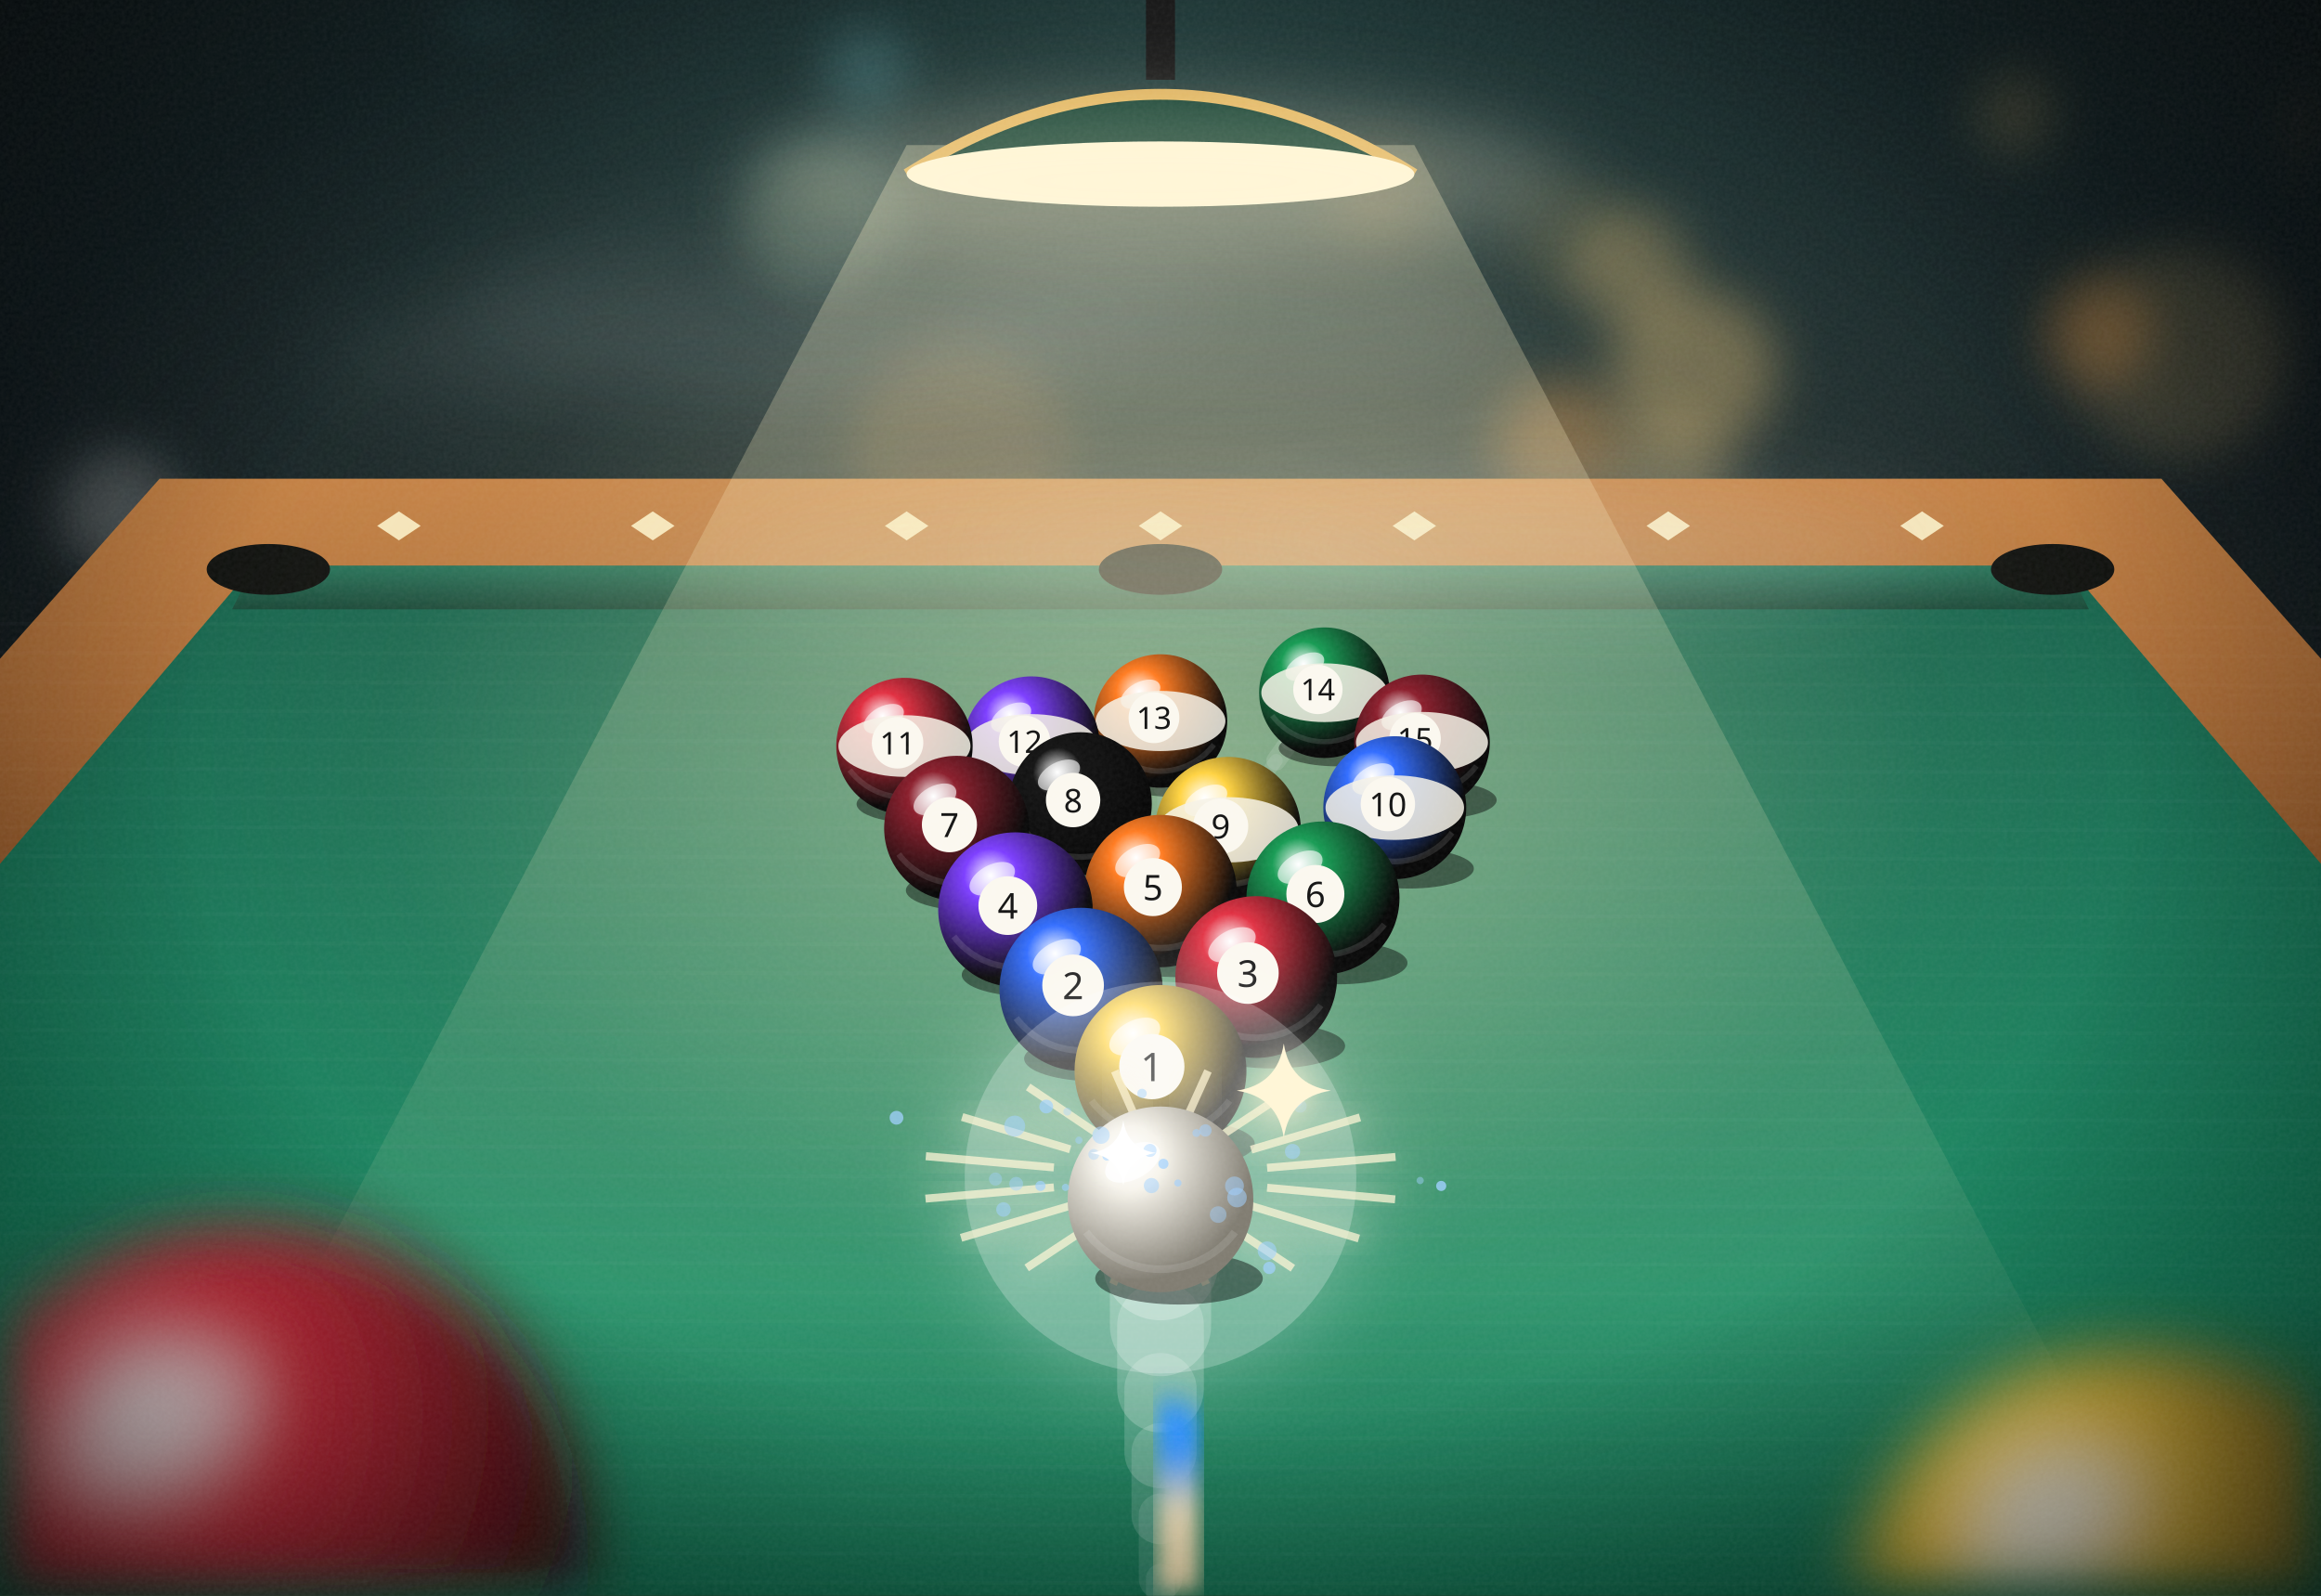
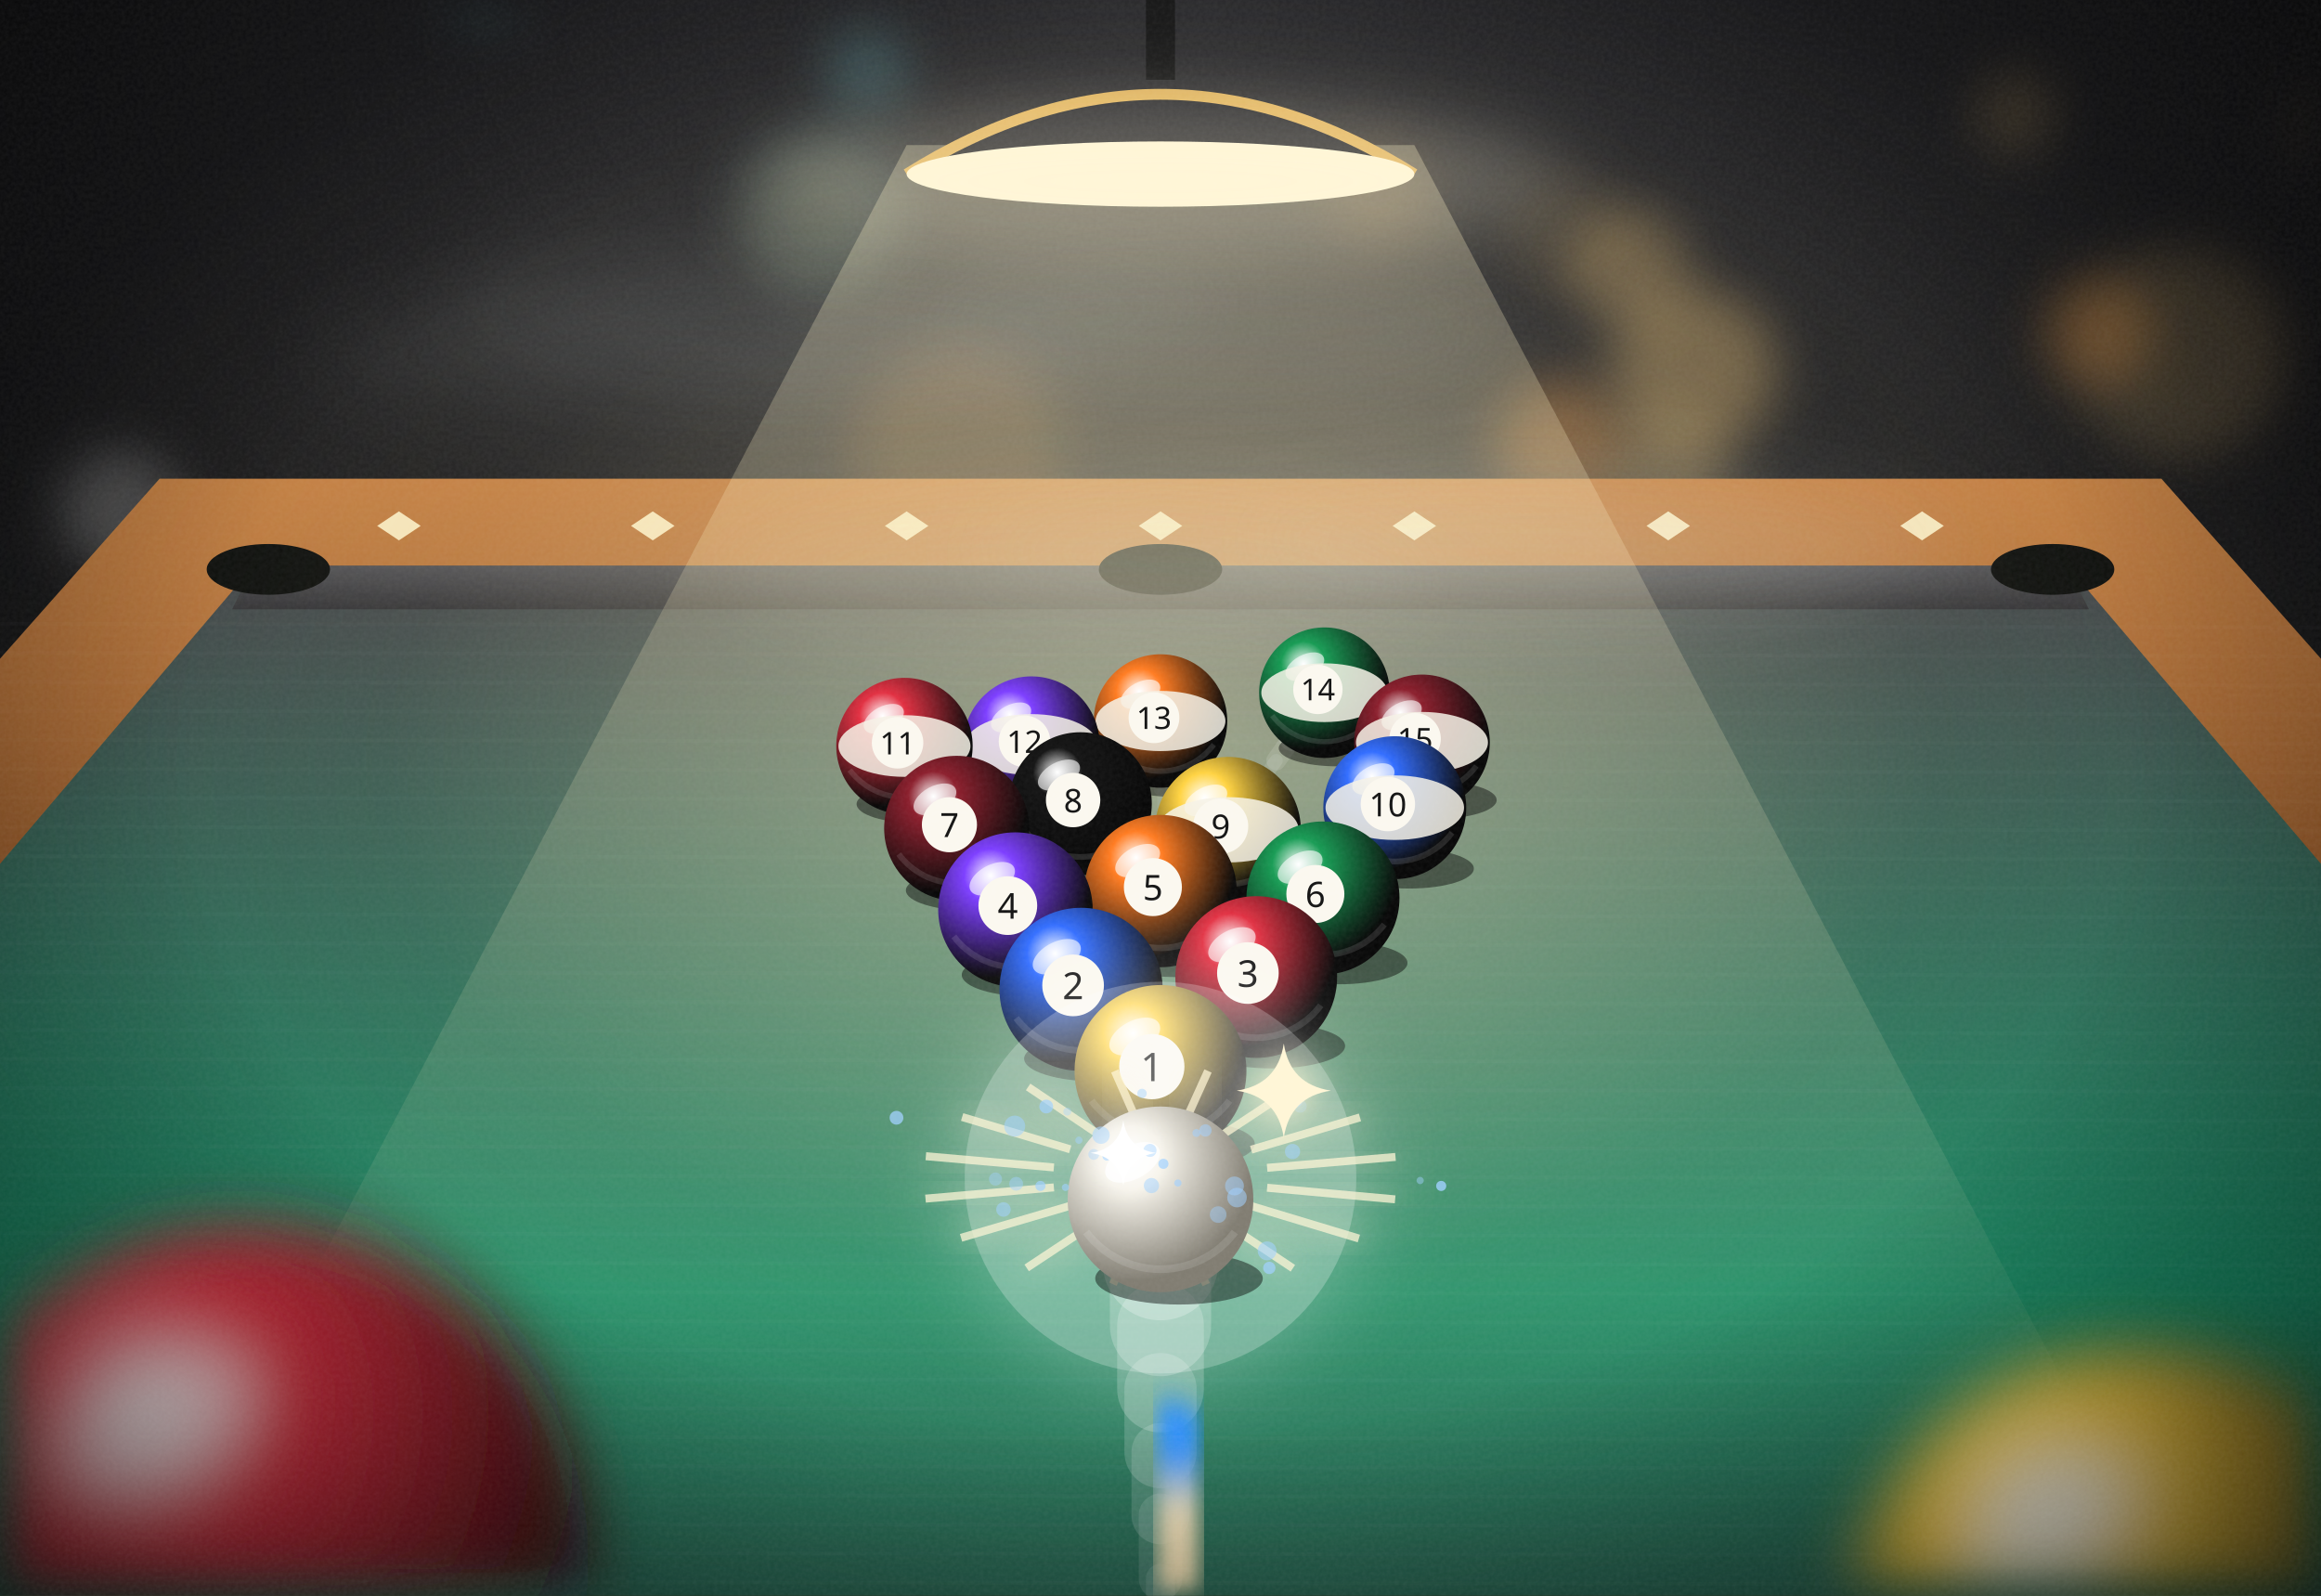
<svg xmlns="http://www.w3.org/2000/svg" viewBox="0 0 640 440" preserveAspectRatio="xMidYMid slice">
  <defs>
    <filter id="glow" x="-50%" y="-50%" width="200%" height="200%">
      <feGaussianBlur stdDeviation="5" result="b" />
      <feMerge>
        <feMergeNode in="b" />
        <feMergeNode in="SourceGraphic" />
      </feMerge>
    </filter>
    <filter id="bigglow" x="-50%" y="-50%" width="200%" height="200%">
      <feGaussianBlur stdDeviation="14" result="b" />
      <feMerge>
        <feMergeNode in="b" />
        <feMergeNode in="SourceGraphic" />
      </feMerge>
    </filter>
    <filter id="soft" x="-50%" y="-50%" width="200%" height="200%">
      <feGaussianBlur stdDeviation="10" />
    </filter>
    <filter id="dof" x="-20%" y="-20%" width="140%" height="140%">
      <feGaussianBlur stdDeviation="4" />
    </filter>
    <filter id="dof2" x="-20%" y="-20%" width="140%" height="140%">
      <feGaussianBlur stdDeviation="9" />
    </filter>
    <filter id="bokeh" x="-50%" y="-50%" width="200%" height="200%">
      <feGaussianBlur stdDeviation="7" />
    </filter>
    <filter id="shadow" x="-30%" y="-30%" width="160%" height="160%">
      <feDropShadow dx="0" dy="10" stdDeviation="10" flood-color="#000" flood-opacity=".6" />
    </filter>
    <filter id="grain" x="0" y="0" width="100%" height="100%">
      <feTurbulence type="fractalNoise" baseFrequency=".9" numOctaves="2" seed="7" />
      <feColorMatrix values="0 0 0 0 1  0 0 0 0 1  0 0 0 0 1  0 0 0 .055 0" />
    </filter>
    <linearGradient id="chrome" x1="0" y1="0" x2="0" y2="1">
      <stop offset="0" stop-color="#f6fbff" />
      <stop offset=".45" stop-color="#9fb0c4" />
-       <stop offset=".55" stop-color="#5d6c80" />
+       <stop offset=".55" stop-color="#58585e" />
      <stop offset="1" stop-color="#cfdbe8" />
    </linearGradient>
    <linearGradient id="gold" x1="0" y1="0" x2="0" y2="1">
      <stop offset="0" stop-color="#fff3b0" />
      <stop offset=".5" stop-color="#ffb81f" />
      <stop offset="1" stop-color="#b86a00" />
    </linearGradient>
    <radialGradient id="vig" cx="50%" cy="48%" r="75%">
      <stop offset=".55" stop-color="#000" stop-opacity="0" />
      <stop offset="1" stop-color="#000" stop-opacity=".72" />
    </radialGradient>
    <radialGradient id="broom" cx="50%" cy="0%" r="100%">
-       <stop offset="0" stop-color="#1c3a3a" />
-       <stop offset=".55" stop-color="#0a1418" />
+       <stop offset="0" stop-color="#2b2b2f" />
+       <stop offset=".55" stop-color="#101012" />
      <stop offset="1" stop-color="#030607" />
    </radialGradient>
    <linearGradient id="bfelt" x1="0" y1="0" x2="0" y2="1">
-       <stop offset="0" stop-color="#0b5a44" />
+       <stop offset="0" stop-color="#3c3c41" />
      <stop offset=".55" stop-color="#11865f" />
-       <stop offset="1" stop-color="#064a35" />
+       <stop offset="1" stop-color="#313135" />
    </linearGradient>
    <radialGradient id="bpool" cx="50%" cy="48%" r="55%">
      <stop offset="0" stop-color="#fff4c8" stop-opacity=".42" />
      <stop offset=".6" stop-color="#fff4c8" stop-opacity=".08" />
      <stop offset="1" stop-color="#fff4c8" stop-opacity="0" />
    </radialGradient>
    <linearGradient id="bcone" x1="0" y1="0" x2="0" y2="1">
      <stop offset="0" stop-color="#fff2c4" stop-opacity=".30" />
      <stop offset="1" stop-color="#fff2c4" stop-opacity="0" />
    </linearGradient>
    <linearGradient id="brail" x1="0" y1="0" x2="0" y2="1">
      <stop offset="0" stop-color="#c07a3c" />
      <stop offset=".5" stop-color="#6b3612" />
      <stop offset="1" stop-color="#2a1205" />
    </linearGradient>
    <linearGradient id="bshade" x1="0" y1="0" x2="0" y2="1">
-       <stop offset="0" stop-color="#1b6b52" />
-       <stop offset="1" stop-color="#0c3d2e" />
+       <stop offset="0" stop-color="#49494e" />
+       <stop offset="1" stop-color="#2a2a2e" />
    </linearGradient>
    <linearGradient id="bcue" x1="0" y1="1" x2="0" y2="0">
      <stop offset="0" stop-color="#1a0c04" />
      <stop offset=".5" stop-color="#d9ae6a" />
      <stop offset=".93" stop-color="#f6e4bd" />
      <stop offset="1" stop-color="#2a8fff" />
    </linearGradient>
  </defs>
-   <rect width="640" height="440" fill="#05070f" />
+   <rect width="640" height="440" fill="#070708" />
  <rect width="640" height="440" fill="url(#broom)" />
  <circle cx="239.1" cy="19.2" r="11.7" fill="#7fe3ee" opacity="0.24" filter="url(#bokeh)" />
  <circle cx="449.3" cy="74.0" r="16.4" fill="#ffcf7a" opacity="0.30" filter="url(#bokeh)" />
  <circle cx="429.9" cy="122.7" r="17.7" fill="#ffa040" opacity="0.35" filter="url(#bokeh)" />
  <circle cx="646.4" cy="34.2" r="13.7" fill="#ffcf7a" opacity="0.13" filter="url(#bokeh)" />
  <circle cx="379.7" cy="53.5" r="14.2" fill="#ffa040" opacity="0.12" filter="url(#bokeh)" />
  <circle cx="224.9" cy="60.8" r="20.2" fill="#ffcf7a" opacity="0.13" filter="url(#bokeh)" />
  <circle cx="601.0" cy="97.1" r="29.6" fill="#ffcf7a" opacity="0.17" filter="url(#bokeh)" />
  <circle cx="133.2" cy="-15.6" r="20.7" fill="#7fe3ee" opacity="0.32" filter="url(#bokeh)" />
  <circle cx="555.6" cy="31.2" r="11.2" fill="#ffcf7a" opacity="0.20" filter="url(#bokeh)" />
  <circle cx="431.1" cy="63.9" r="16.7" fill="#ffcf7a" opacity="0.12" filter="url(#bokeh)" />
  <circle cx="32.9" cy="140.8" r="16.8" fill="#ffffff" opacity="0.23" filter="url(#bokeh)" />
  <circle cx="578.6" cy="91.4" r="15.1" fill="#ffa040" opacity="0.30" filter="url(#bokeh)" />
  <circle cx="467.0" cy="102.4" r="23.0" fill="#ffcf7a" opacity="0.35" filter="url(#bokeh)" />
  <circle cx="459.5" cy="132.1" r="17.1" fill="#ffcf7a" opacity="0.25" filter="url(#bokeh)" />
  <circle cx="264.5" cy="124.2" r="29.2" fill="#ffa040" opacity="0.16" filter="url(#bokeh)" />
  <circle cx="227.0" cy="58.1" r="23.9" fill="#7fe3ee" opacity="0.12" filter="url(#bokeh)" />
  <polygon points="44,132 596,132 940,520 -300,520" fill="url(#brail)" />
  <polygon points="70,156 570,156 880,520 -240,520" fill="url(#bfelt)" />
  <polygon points="70,156 570,156 576,168 64,168" fill="url(#bshade)" />
  <polygon points="110.0,141 116.0,145 110.0,149 104.0,145" fill="#f4e3b8" />
  <polygon points="180.0,141 186.0,145 180.0,149 174.0,145" fill="#f4e3b8" />
  <polygon points="250.0,141 256.0,145 250.0,149 244.0,145" fill="#f4e3b8" />
  <polygon points="320.0,141 326.0,145 320.0,149 314.0,145" fill="#f4e3b8" />
  <polygon points="390.0,141 396.0,145 390.0,149 384.0,145" fill="#f4e3b8" />
  <polygon points="460.0,141 466.0,145 460.0,149 454.0,145" fill="#f4e3b8" />
  <polygon points="530.0,141 536.0,145 530.0,149 524.0,145" fill="#f4e3b8" />
  <ellipse cx="74.0" cy="157" rx="17" ry="7" fill="#020403" />
  <ellipse cx="320.0" cy="157" rx="17" ry="7" fill="#020403" />
  <ellipse cx="566.0" cy="157" rx="17" ry="7" fill="#020403" />
  <line x1="0" y1="172" x2="640" y2="173" stroke="#fff" stroke-opacity=".018" />
  <line x1="0" y1="180" x2="640" y2="181" stroke="#fff" stroke-opacity=".018" />
  <line x1="0" y1="188" x2="640" y2="189" stroke="#fff" stroke-opacity=".018" />
  <line x1="0" y1="196" x2="640" y2="197" stroke="#fff" stroke-opacity=".018" />
  <line x1="0" y1="204" x2="640" y2="205" stroke="#fff" stroke-opacity=".018" />
  <line x1="0" y1="212" x2="640" y2="213" stroke="#fff" stroke-opacity=".018" />
  <line x1="0" y1="220" x2="640" y2="221" stroke="#fff" stroke-opacity=".018" />
  <line x1="0" y1="228" x2="640" y2="229" stroke="#fff" stroke-opacity=".018" />
  <line x1="0" y1="236" x2="640" y2="237" stroke="#fff" stroke-opacity=".018" />
  <line x1="0" y1="244" x2="640" y2="245" stroke="#fff" stroke-opacity=".018" />
  <line x1="0" y1="252" x2="640" y2="253" stroke="#fff" stroke-opacity=".018" />
  <line x1="0" y1="260" x2="640" y2="261" stroke="#fff" stroke-opacity=".018" />
  <line x1="0" y1="268" x2="640" y2="269" stroke="#fff" stroke-opacity=".018" />
  <line x1="0" y1="276" x2="640" y2="277" stroke="#fff" stroke-opacity=".018" />
  <line x1="0" y1="284" x2="640" y2="285" stroke="#fff" stroke-opacity=".018" />
  <line x1="0" y1="292" x2="640" y2="293" stroke="#fff" stroke-opacity=".018" />
  <line x1="0" y1="300" x2="640" y2="301" stroke="#fff" stroke-opacity=".018" />
  <line x1="0" y1="308" x2="640" y2="309" stroke="#fff" stroke-opacity=".018" />
  <line x1="0" y1="316" x2="640" y2="317" stroke="#fff" stroke-opacity=".018" />
  <line x1="0" y1="324" x2="640" y2="325" stroke="#fff" stroke-opacity=".018" />
  <line x1="0" y1="332" x2="640" y2="333" stroke="#fff" stroke-opacity=".018" />
  <line x1="0" y1="340" x2="640" y2="341" stroke="#fff" stroke-opacity=".018" />
  <line x1="0" y1="348" x2="640" y2="349" stroke="#fff" stroke-opacity=".018" />
  <line x1="0" y1="356" x2="640" y2="357" stroke="#fff" stroke-opacity=".018" />
  <line x1="0" y1="364" x2="640" y2="365" stroke="#fff" stroke-opacity=".018" />
  <line x1="0" y1="372" x2="640" y2="373" stroke="#fff" stroke-opacity=".018" />
  <line x1="0" y1="380" x2="640" y2="381" stroke="#fff" stroke-opacity=".018" />
  <line x1="0" y1="388" x2="640" y2="389" stroke="#fff" stroke-opacity=".018" />
  <line x1="0" y1="396" x2="640" y2="397" stroke="#fff" stroke-opacity=".018" />
  <line x1="0" y1="404" x2="640" y2="405" stroke="#fff" stroke-opacity=".018" />
  <line x1="0" y1="412" x2="640" y2="413" stroke="#fff" stroke-opacity=".018" />
  <line x1="0" y1="420" x2="640" y2="421" stroke="#fff" stroke-opacity=".018" />
  <line x1="0" y1="428" x2="640" y2="429" stroke="#fff" stroke-opacity=".018" />
  <line x1="0" y1="436" x2="640" y2="437" stroke="#fff" stroke-opacity=".018" />
  <line x1="0" y1="444" x2="640" y2="445" stroke="#fff" stroke-opacity=".018" />
  <line x1="0" y1="452" x2="640" y2="453" stroke="#fff" stroke-opacity=".018" />
  <rect width="640" height="440" fill="url(#bpool)" />
  <polygon points="250,40 390,40 600,440 40,440" fill="url(#bcone)" />
  <ellipse cx="231.1" cy="84.8" rx="106.2" ry="23.4" fill="#e8f2f0" opacity=".06" filter="url(#soft)" />
  <ellipse cx="195.1" cy="97.6" rx="107.9" ry="16.6" fill="#e8f2f0" opacity=".06" filter="url(#soft)" />
  <ellipse cx="296.3" cy="160.4" rx="99.1" ry="23.4" fill="#e8f2f0" opacity=".06" filter="url(#soft)" />
  <ellipse cx="443.7" cy="149.1" rx="99.6" ry="19.7" fill="#e8f2f0" opacity=".06" filter="url(#soft)" />
  <ellipse cx="334.0" cy="89.9" rx="79.6" ry="20.9" fill="#e8f2f0" opacity=".06" filter="url(#soft)" />
  <ellipse cx="398.0" cy="152.2" rx="129.8" ry="22.6" fill="#e8f2f0" opacity=".06" filter="url(#soft)" />
  <rect x="316" y="0" width="8" height="22" fill="#1a1a1a" />
-   <path d="M250,48 Q320,4 390,48 Z" fill="#0f3d2f" />
+   <path d="M250,48 Q320,4 390,48 Z" fill="#2a2a2e" />
  <path d="M250,48 Q320,4 390,48" fill="none" stroke="#e3b660" stroke-width="3" />
  <ellipse cx="320" cy="48" rx="70" ry="9" fill="#fff6d6" />
  <ellipse cx="320" cy="50" rx="110" ry="22" fill="#fff6d6" opacity=".25" filter="url(#soft)" />
  <line x1="343.0" y1="222.2" x2="347.4" y2="216.0" stroke="#ffffff" stroke-width="1.8" stroke-linecap="round" opacity="0.07" />
  <line x1="347.4" y1="216.0" x2="351.9" y2="209.7" stroke="#ffffff" stroke-width="3.6" stroke-linecap="round" opacity="0.10" />
  <line x1="351.9" y1="209.7" x2="356.3" y2="203.5" stroke="#ffffff" stroke-width="5.4" stroke-linecap="round" opacity="0.12" />
  <line x1="356.3" y1="203.5" x2="360.8" y2="197.2" stroke="#ffffff" stroke-width="7.2" stroke-linecap="round" opacity="0.14" />
  <line x1="360.8" y1="197.2" x2="365.2" y2="191.0" stroke="#ffffff" stroke-width="9.0" stroke-linecap="round" opacity="0.17" />
  <ellipse cx="368.8" cy="206.3" rx="16.2" ry="5.0" fill="#000" opacity=".45" />
  <defs>
    <radialGradient id="bb13" cx="34%" cy="28%" r="78%">
      <stop offset="0" stop-color="#ffffff" />
      <stop offset=".22" stop-color="#159a52" />
      <stop offset=".85" stop-color="#050505" />
      <stop offset="1" stop-color="#050505" />
    </radialGradient>
  </defs>
  <circle cx="365.2" cy="191.0" r="18.0" fill="url(#bb13)" />
  <ellipse cx="359.8" cy="183.8" rx="5.8" ry="3.2" fill="#fff" opacity="0.6" transform="rotate(-28 359.8 183.8)" />
  <path d="M350.8,197.3 A18.0,18.0 0 0 0 379.6,197.3" fill="none" stroke="#fff" stroke-opacity=".12" stroke-width="1.4" />
  <ellipse cx="365.2" cy="191.0" rx="17.4" ry="8.1" fill="#f6f2e6" opacity=".85" />
  <circle cx="363.4" cy="190.1" r="6.8" fill="#fbf8ef" />
  <text x="363.4" y="193.1" font-family="Arial Black, sans-serif" font-size="8.3" text-anchor="middle" fill="#111">14</text>
  <line x1="320.0" y1="222.2" x2="320.0" y2="217.6" stroke="#ffffff" stroke-width="1.8" stroke-linecap="round" opacity="0.07" />
  <line x1="320.0" y1="217.6" x2="320.0" y2="212.9" stroke="#ffffff" stroke-width="3.7" stroke-linecap="round" opacity="0.10" />
  <line x1="320.0" y1="212.9" x2="320.0" y2="208.2" stroke="#ffffff" stroke-width="5.5" stroke-linecap="round" opacity="0.12" />
  <line x1="320.0" y1="208.2" x2="320.0" y2="203.5" stroke="#ffffff" stroke-width="7.4" stroke-linecap="round" opacity="0.14" />
  <line x1="320.0" y1="203.5" x2="320.0" y2="198.8" stroke="#ffffff" stroke-width="9.2" stroke-linecap="round" opacity="0.17" />
  <ellipse cx="323.7" cy="214.5" rx="16.6" ry="5.2" fill="#000" opacity=".45" />
  <defs>
    <radialGradient id="bb12" cx="34%" cy="28%" r="78%">
      <stop offset="0" stop-color="#ffffff" />
      <stop offset=".22" stop-color="#ff7a1f" />
      <stop offset=".85" stop-color="#050505" />
      <stop offset="1" stop-color="#050505" />
    </radialGradient>
  </defs>
  <circle cx="320.0" cy="198.8" r="18.4" fill="url(#bb12)" />
  <ellipse cx="314.5" cy="191.4" rx="5.9" ry="3.3" fill="#fff" opacity="0.6" transform="rotate(-28 314.5 191.4)" />
  <path d="M305.3,205.3 A18.4,18.4 0 0 0 334.7,205.3" fill="none" stroke="#fff" stroke-opacity=".12" stroke-width="1.5" />
  <ellipse cx="320.0" cy="198.8" rx="17.9" ry="8.3" fill="#f6f2e6" opacity=".85" />
  <circle cx="318.2" cy="197.9" r="7.0" fill="#fbf8ef" />
  <text x="318.2" y="201.0" font-family="Arial Black, sans-serif" font-size="8.5" text-anchor="middle" fill="#111">13</text>
  <line x1="366.0" y1="222.2" x2="371.2" y2="218.7" stroke="#ffffff" stroke-width="1.9" stroke-linecap="round" opacity="0.07" />
  <line x1="371.2" y1="218.7" x2="376.4" y2="215.2" stroke="#ffffff" stroke-width="3.7" stroke-linecap="round" opacity="0.10" />
  <line x1="376.4" y1="215.2" x2="381.6" y2="211.7" stroke="#ffffff" stroke-width="5.6" stroke-linecap="round" opacity="0.12" />
  <line x1="381.6" y1="211.7" x2="386.9" y2="208.2" stroke="#ffffff" stroke-width="7.5" stroke-linecap="round" opacity="0.14" />
  <line x1="386.9" y1="208.2" x2="392.1" y2="204.7" stroke="#ffffff" stroke-width="9.4" stroke-linecap="round" opacity="0.17" />
  <ellipse cx="395.8" cy="220.6" rx="16.9" ry="5.2" fill="#000" opacity=".45" />
  <defs>
    <radialGradient id="bb14" cx="34%" cy="28%" r="78%">
      <stop offset="0" stop-color="#ffffff" />
      <stop offset=".22" stop-color="#8a1c2a" />
      <stop offset=".85" stop-color="#050505" />
      <stop offset="1" stop-color="#050505" />
    </radialGradient>
  </defs>
  <circle cx="392.1" cy="204.7" r="18.7" fill="url(#bb14)" />
  <ellipse cx="386.5" cy="197.2" rx="6.0" ry="3.4" fill="#fff" opacity="0.6" transform="rotate(-28 386.5 197.2)" />
  <path d="M377.1,211.2 A18.7,18.7 0 0 0 407.1,211.2" fill="none" stroke="#fff" stroke-opacity=".12" stroke-width="1.5" />
  <ellipse cx="392.1" cy="204.7" rx="18.2" ry="8.4" fill="#f6f2e6" opacity=".85" />
  <circle cx="390.2" cy="203.7" r="7.1" fill="#fbf8ef" />
  <text x="390.2" y="206.9" font-family="Arial Black, sans-serif" font-size="8.6" text-anchor="middle" fill="#111">15</text>
  <line x1="297.0" y1="222.2" x2="294.5" y2="218.9" stroke="#ffffff" stroke-width="1.9" stroke-linecap="round" opacity="0.07" />
  <line x1="294.5" y1="218.9" x2="292.0" y2="215.5" stroke="#ffffff" stroke-width="3.8" stroke-linecap="round" opacity="0.10" />
  <line x1="292.0" y1="215.5" x2="289.5" y2="212.1" stroke="#ffffff" stroke-width="5.6" stroke-linecap="round" opacity="0.12" />
  <line x1="289.5" y1="212.1" x2="286.9" y2="208.7" stroke="#ffffff" stroke-width="7.5" stroke-linecap="round" opacity="0.14" />
  <line x1="286.9" y1="208.7" x2="284.4" y2="205.3" stroke="#ffffff" stroke-width="9.4" stroke-linecap="round" opacity="0.17" />
  <ellipse cx="288.2" cy="221.3" rx="16.9" ry="5.3" fill="#000" opacity=".45" />
  <defs>
    <radialGradient id="bb11" cx="34%" cy="28%" r="78%">
      <stop offset="0" stop-color="#ffffff" />
      <stop offset=".22" stop-color="#7b3cff" />
      <stop offset=".85" stop-color="#050505" />
      <stop offset="1" stop-color="#050505" />
    </radialGradient>
  </defs>
  <circle cx="284.4" cy="205.3" r="18.8" fill="url(#bb11)" />
  <ellipse cx="278.8" cy="197.8" rx="6.0" ry="3.4" fill="#fff" opacity="0.6" transform="rotate(-28 278.8 197.8)" />
  <path d="M269.4,211.9 A18.8,18.8 0 0 0 299.4,211.9" fill="none" stroke="#fff" stroke-opacity=".12" stroke-width="1.5" />
  <ellipse cx="284.4" cy="205.3" rx="18.2" ry="8.4" fill="#f6f2e6" opacity=".85" />
  <circle cx="282.5" cy="204.4" r="7.1" fill="#fbf8ef" />
  <text x="282.5" y="207.6" font-family="Arial Black, sans-serif" font-size="8.6" text-anchor="middle" fill="#111">12</text>
  <line x1="274.0" y1="222.2" x2="269.1" y2="218.9" stroke="#ffffff" stroke-width="1.9" stroke-linecap="round" opacity="0.07" />
  <line x1="269.1" y1="218.9" x2="264.2" y2="215.6" stroke="#ffffff" stroke-width="3.8" stroke-linecap="round" opacity="0.10" />
  <line x1="264.2" y1="215.6" x2="259.2" y2="212.3" stroke="#ffffff" stroke-width="5.6" stroke-linecap="round" opacity="0.12" />
  <line x1="259.2" y1="212.3" x2="254.3" y2="209.0" stroke="#ffffff" stroke-width="7.5" stroke-linecap="round" opacity="0.14" />
  <line x1="254.3" y1="209.0" x2="249.4" y2="205.7" stroke="#ffffff" stroke-width="9.4" stroke-linecap="round" opacity="0.17" />
  <ellipse cx="253.1" cy="221.7" rx="16.9" ry="5.3" fill="#000" opacity=".45" />
  <defs>
    <radialGradient id="bb10" cx="34%" cy="28%" r="78%">
      <stop offset="0" stop-color="#ffffff" />
      <stop offset=".22" stop-color="#e12d3f" />
      <stop offset=".85" stop-color="#050505" />
      <stop offset="1" stop-color="#050505" />
    </radialGradient>
  </defs>
  <circle cx="249.4" cy="205.7" r="18.8" fill="url(#bb10)" />
  <ellipse cx="243.7" cy="198.2" rx="6.0" ry="3.4" fill="#fff" opacity="0.6" transform="rotate(-28 243.7 198.2)" />
  <path d="M234.3,212.3 A18.8,18.8 0 0 0 264.4,212.3" fill="none" stroke="#fff" stroke-opacity=".12" stroke-width="1.5" />
  <ellipse cx="249.4" cy="205.7" rx="18.2" ry="8.5" fill="#f6f2e6" opacity=".85" />
  <circle cx="247.5" cy="204.8" r="7.1" fill="#fbf8ef" />
  <text x="247.5" y="208.0" font-family="Arial Black, sans-serif" font-size="8.6" text-anchor="middle" fill="#111">11</text>
  <line x1="307.9" y1="241.2" x2="305.9" y2="237.3" stroke="#ffffff" stroke-width="2.0" stroke-linecap="round" opacity="0.07" />
  <line x1="305.9" y1="237.3" x2="303.9" y2="233.3" stroke="#ffffff" stroke-width="3.9" stroke-linecap="round" opacity="0.10" />
  <line x1="303.9" y1="233.3" x2="301.9" y2="229.4" stroke="#ffffff" stroke-width="5.9" stroke-linecap="round" opacity="0.12" />
  <line x1="301.9" y1="229.4" x2="299.9" y2="225.5" stroke="#ffffff" stroke-width="7.9" stroke-linecap="round" opacity="0.14" />
  <line x1="299.9" y1="225.5" x2="297.9" y2="221.6" stroke="#ffffff" stroke-width="9.8" stroke-linecap="round" opacity="0.17" />
  <ellipse cx="301.8" cy="238.3" rx="17.7" ry="5.5" fill="#000" opacity=".45" />
  <defs>
    <radialGradient id="bb7" cx="34%" cy="28%" r="78%">
      <stop offset="0" stop-color="#ffffff" />
      <stop offset=".22" stop-color="#111111" />
      <stop offset=".85" stop-color="#050505" />
      <stop offset="1" stop-color="#050505" />
    </radialGradient>
  </defs>
  <circle cx="297.9" cy="221.6" r="19.7" fill="url(#bb7)" />
  <ellipse cx="292.0" cy="213.7" rx="6.3" ry="3.5" fill="#fff" opacity="0.6" transform="rotate(-28 292.0 213.7)" />
  <path d="M282.2,228.5 A19.7,19.7 0 0 0 313.6,228.5" fill="none" stroke="#fff" stroke-opacity=".12" stroke-width="1.6" />
  <circle cx="295.9" cy="220.6" r="7.5" fill="#fbf8ef" />
  <text x="295.9" y="224.0" font-family="Arial Black, sans-serif" font-size="9.0" text-anchor="middle" fill="#111">8</text>
  <line x1="356.3" y1="241.2" x2="362.0" y2="237.5" stroke="#ffffff" stroke-width="2.0" stroke-linecap="round" opacity="0.07" />
  <line x1="362.0" y1="237.5" x2="367.6" y2="233.8" stroke="#ffffff" stroke-width="3.9" stroke-linecap="round" opacity="0.10" />
  <line x1="367.6" y1="233.8" x2="373.3" y2="230.1" stroke="#ffffff" stroke-width="5.9" stroke-linecap="round" opacity="0.12" />
  <line x1="373.3" y1="230.1" x2="379.0" y2="226.4" stroke="#ffffff" stroke-width="7.9" stroke-linecap="round" opacity="0.14" />
  <line x1="379.0" y1="226.4" x2="384.6" y2="222.7" stroke="#ffffff" stroke-width="9.9" stroke-linecap="round" opacity="0.17" />
  <ellipse cx="388.6" cy="239.5" rx="17.8" ry="5.5" fill="#000" opacity=".45" />
  <defs>
    <radialGradient id="bb9" cx="34%" cy="28%" r="78%">
      <stop offset="0" stop-color="#ffffff" />
      <stop offset=".22" stop-color="#2f6bff" />
      <stop offset=".85" stop-color="#050505" />
      <stop offset="1" stop-color="#050505" />
    </radialGradient>
  </defs>
  <circle cx="384.6" cy="222.7" r="19.7" fill="url(#bb9)" />
  <ellipse cx="378.7" cy="214.8" rx="6.3" ry="3.6" fill="#fff" opacity="0.6" transform="rotate(-28 378.7 214.8)" />
  <path d="M368.8,229.6 A19.7,19.7 0 0 0 400.4,229.6" fill="none" stroke="#fff" stroke-opacity=".12" stroke-width="1.6" />
  <ellipse cx="384.6" cy="222.7" rx="19.1" ry="8.9" fill="#f6f2e6" opacity=".85" />
  <circle cx="382.7" cy="221.7" r="7.5" fill="#fbf8ef" />
  <text x="382.7" y="225.1" font-family="Arial Black, sans-serif" font-size="9.1" text-anchor="middle" fill="#111">10</text>
  <line x1="283.7" y1="241.2" x2="279.7" y2="238.6" stroke="#ffffff" stroke-width="2.0" stroke-linecap="round" opacity="0.07" />
  <line x1="279.7" y1="238.6" x2="275.8" y2="236.1" stroke="#ffffff" stroke-width="4.0" stroke-linecap="round" opacity="0.10" />
  <line x1="275.8" y1="236.1" x2="271.8" y2="233.5" stroke="#ffffff" stroke-width="6.0" stroke-linecap="round" opacity="0.12" />
  <line x1="271.8" y1="233.5" x2="267.8" y2="231.0" stroke="#ffffff" stroke-width="8.0" stroke-linecap="round" opacity="0.14" />
  <line x1="267.8" y1="231.0" x2="263.8" y2="228.4" stroke="#ffffff" stroke-width="10.0" stroke-linecap="round" opacity="0.17" />
  <ellipse cx="267.8" cy="245.5" rx="18.0" ry="5.6" fill="#000" opacity=".45" />
  <defs>
    <radialGradient id="bb6" cx="34%" cy="28%" r="78%">
      <stop offset="0" stop-color="#ffffff" />
      <stop offset=".22" stop-color="#8a1c2a" />
      <stop offset=".85" stop-color="#050505" />
      <stop offset="1" stop-color="#050505" />
    </radialGradient>
  </defs>
  <circle cx="263.8" cy="228.4" r="20.0" fill="url(#bb6)" />
  <ellipse cx="257.8" cy="220.4" rx="6.4" ry="3.6" fill="#fff" opacity="0.6" transform="rotate(-28 257.8 220.4)" />
  <path d="M247.8,235.5 A20.0,20.0 0 0 0 279.9,235.5" fill="none" stroke="#fff" stroke-opacity=".12" stroke-width="1.6" />
  <circle cx="261.8" cy="227.4" r="7.6" fill="#fbf8ef" />
  <text x="261.8" y="230.8" font-family="Arial Black, sans-serif" font-size="9.2" text-anchor="middle" fill="#111">7</text>
  <line x1="332.1" y1="241.2" x2="333.4" y2="238.7" stroke="#ffffff" stroke-width="2.0" stroke-linecap="round" opacity="0.07" />
  <line x1="333.4" y1="238.7" x2="334.7" y2="236.2" stroke="#ffffff" stroke-width="4.0" stroke-linecap="round" opacity="0.10" />
  <line x1="334.7" y1="236.2" x2="336.0" y2="233.7" stroke="#ffffff" stroke-width="6.0" stroke-linecap="round" opacity="0.12" />
  <line x1="336.0" y1="233.7" x2="337.3" y2="231.2" stroke="#ffffff" stroke-width="8.0" stroke-linecap="round" opacity="0.14" />
  <line x1="337.3" y1="231.2" x2="338.6" y2="228.8" stroke="#ffffff" stroke-width="10.0" stroke-linecap="round" opacity="0.17" />
  <ellipse cx="342.6" cy="245.8" rx="18.0" ry="5.6" fill="#000" opacity=".45" />
  <defs>
    <radialGradient id="bb8" cx="34%" cy="28%" r="78%">
      <stop offset="0" stop-color="#ffffff" />
      <stop offset=".22" stop-color="#ffd23f" />
      <stop offset=".85" stop-color="#050505" />
      <stop offset="1" stop-color="#050505" />
    </radialGradient>
  </defs>
  <circle cx="338.6" cy="228.8" r="20.1" fill="url(#bb8)" />
  <ellipse cx="332.5" cy="220.7" rx="6.4" ry="3.6" fill="#fff" opacity="0.6" transform="rotate(-28 332.5 220.7)" />
  <path d="M322.5,235.8 A20.1,20.1 0 0 0 354.6,235.8" fill="none" stroke="#fff" stroke-opacity=".12" stroke-width="1.6" />
  <ellipse cx="338.6" cy="228.8" rx="19.5" ry="9.0" fill="#f6f2e6" opacity=".85" />
  <circle cx="336.6" cy="227.8" r="7.6" fill="#fbf8ef" />
  <text x="336.6" y="231.2" font-family="Arial Black, sans-serif" font-size="9.2" text-anchor="middle" fill="#111">9</text>
  <ellipse cx="324.2" cy="263.5" rx="18.9" ry="5.9" fill="#000" opacity=".45" />
  <defs>
    <radialGradient id="bb4" cx="34%" cy="28%" r="78%">
      <stop offset="0" stop-color="#ffffff" />
      <stop offset=".22" stop-color="#ff7a1f" />
      <stop offset=".85" stop-color="#050505" />
      <stop offset="1" stop-color="#050505" />
    </radialGradient>
  </defs>
  <circle cx="320.0" cy="245.7" r="21.0" fill="url(#bb4)" />
  <ellipse cx="313.7" cy="237.3" rx="6.7" ry="3.8" fill="#fff" opacity="0.6" transform="rotate(-28 313.7 237.3)" />
  <path d="M303.2,253.0 A21.0,21.0 0 0 0 336.8,253.0" fill="none" stroke="#fff" stroke-opacity=".12" stroke-width="1.7" />
  <circle cx="317.9" cy="244.6" r="8.0" fill="#fbf8ef" />
  <text x="317.9" y="248.2" font-family="Arial Black, sans-serif" font-size="9.7" text-anchor="middle" fill="#111">5</text>
  <line x1="345.4" y1="260.1" x2="349.3" y2="257.6" stroke="#ffffff" stroke-width="2.1" stroke-linecap="round" opacity="0.07" />
  <line x1="349.3" y1="257.6" x2="353.2" y2="255.1" stroke="#ffffff" stroke-width="4.2" stroke-linecap="round" opacity="0.10" />
  <line x1="353.2" y1="255.1" x2="357.1" y2="252.6" stroke="#ffffff" stroke-width="6.3" stroke-linecap="round" opacity="0.12" />
  <line x1="357.1" y1="252.6" x2="361.0" y2="250.1" stroke="#ffffff" stroke-width="8.4" stroke-linecap="round" opacity="0.14" />
  <line x1="361.0" y1="250.1" x2="364.8" y2="247.6" stroke="#ffffff" stroke-width="10.5" stroke-linecap="round" opacity="0.17" />
  <ellipse cx="369.1" cy="265.5" rx="19.0" ry="5.9" fill="#000" opacity=".45" />
  <defs>
    <radialGradient id="bb5" cx="34%" cy="28%" r="78%">
      <stop offset="0" stop-color="#ffffff" />
      <stop offset=".22" stop-color="#159a52" />
      <stop offset=".85" stop-color="#050505" />
      <stop offset="1" stop-color="#050505" />
    </radialGradient>
  </defs>
  <circle cx="364.8" cy="247.6" r="21.1" fill="url(#bb5)" />
  <ellipse cx="358.5" cy="239.1" rx="6.7" ry="3.8" fill="#fff" opacity="0.6" transform="rotate(-28 358.5 239.1)" />
  <path d="M348.0,254.9 A21.1,21.1 0 0 0 381.7,254.9" fill="none" stroke="#fff" stroke-opacity=".12" stroke-width="1.7" />
  <circle cx="362.7" cy="246.5" r="8.0" fill="#fbf8ef" />
  <text x="362.7" y="250.1" font-family="Arial Black, sans-serif" font-size="9.7" text-anchor="middle" fill="#111">6</text>
  <line x1="294.6" y1="260.1" x2="291.7" y2="258.2" stroke="#ffffff" stroke-width="2.1" stroke-linecap="round" opacity="0.07" />
  <line x1="291.7" y1="258.2" x2="288.8" y2="256.4" stroke="#ffffff" stroke-width="4.3" stroke-linecap="round" opacity="0.10" />
  <line x1="288.8" y1="256.4" x2="285.8" y2="254.5" stroke="#ffffff" stroke-width="6.4" stroke-linecap="round" opacity="0.12" />
  <line x1="285.8" y1="254.5" x2="282.9" y2="252.6" stroke="#ffffff" stroke-width="8.5" stroke-linecap="round" opacity="0.14" />
  <line x1="282.9" y1="252.6" x2="280.0" y2="250.8" stroke="#ffffff" stroke-width="10.6" stroke-linecap="round" opacity="0.17" />
  <ellipse cx="284.3" cy="268.8" rx="19.1" ry="6.0" fill="#000" opacity=".45" />
  <defs>
    <radialGradient id="bb3" cx="34%" cy="28%" r="78%">
      <stop offset="0" stop-color="#ffffff" />
      <stop offset=".22" stop-color="#7b3cff" />
      <stop offset=".85" stop-color="#050505" />
      <stop offset="1" stop-color="#050505" />
    </radialGradient>
  </defs>
  <circle cx="280.0" cy="250.8" r="21.3" fill="url(#bb3)" />
  <ellipse cx="273.6" cy="242.3" rx="6.8" ry="3.8" fill="#fff" opacity="0.6" transform="rotate(-28 273.6 242.3)" />
  <path d="M263.0,258.2 A21.3,21.3 0 0 0 297.0,258.2" fill="none" stroke="#fff" stroke-opacity=".12" stroke-width="1.7" />
  <circle cx="277.9" cy="249.7" r="8.1" fill="#fbf8ef" />
  <text x="277.9" y="253.3" font-family="Arial Black, sans-serif" font-size="9.8" text-anchor="middle" fill="#111">4</text>
  <line x1="333.3" y1="279.0" x2="335.9" y2="277.1" stroke="#ffffff" stroke-width="2.2" stroke-linecap="round" opacity="0.07" />
  <line x1="335.9" y1="277.1" x2="338.5" y2="275.2" stroke="#ffffff" stroke-width="4.5" stroke-linecap="round" opacity="0.10" />
  <line x1="338.5" y1="275.2" x2="341.1" y2="273.3" stroke="#ffffff" stroke-width="6.7" stroke-linecap="round" opacity="0.12" />
  <line x1="341.1" y1="273.3" x2="343.8" y2="271.4" stroke="#ffffff" stroke-width="8.9" stroke-linecap="round" opacity="0.14" />
  <line x1="343.8" y1="271.4" x2="346.4" y2="269.4" stroke="#ffffff" stroke-width="11.1" stroke-linecap="round" opacity="0.17" />
  <ellipse cx="350.8" cy="288.4" rx="20.1" ry="6.2" fill="#000" opacity=".45" />
  <defs>
    <radialGradient id="bb2" cx="34%" cy="28%" r="78%">
      <stop offset="0" stop-color="#ffffff" />
      <stop offset=".22" stop-color="#e12d3f" />
      <stop offset=".85" stop-color="#050505" />
      <stop offset="1" stop-color="#050505" />
    </radialGradient>
  </defs>
  <circle cx="346.4" cy="269.4" r="22.3" fill="url(#bb2)" />
  <ellipse cx="339.7" cy="260.5" rx="7.1" ry="4.0" fill="#fff" opacity="0.6" transform="rotate(-28 339.7 260.5)" />
  <path d="M328.5,277.2 A22.3,22.3 0 0 0 364.2,277.2" fill="none" stroke="#fff" stroke-opacity=".12" stroke-width="1.8" />
  <circle cx="344.1" cy="268.3" r="8.5" fill="#fbf8ef" />
  <text x="344.1" y="272.1" font-family="Arial Black, sans-serif" font-size="10.2" text-anchor="middle" fill="#111">3</text>
  <line x1="306.7" y1="279.0" x2="305.0" y2="277.8" stroke="#ffffff" stroke-width="2.2" stroke-linecap="round" opacity="0.07" />
  <line x1="305.0" y1="277.8" x2="303.3" y2="276.5" stroke="#ffffff" stroke-width="4.5" stroke-linecap="round" opacity="0.10" />
  <line x1="303.3" y1="276.5" x2="301.6" y2="275.3" stroke="#ffffff" stroke-width="6.7" stroke-linecap="round" opacity="0.12" />
  <line x1="301.6" y1="275.3" x2="299.8" y2="274.0" stroke="#ffffff" stroke-width="9.0" stroke-linecap="round" opacity="0.14" />
  <line x1="299.8" y1="274.0" x2="298.1" y2="272.8" stroke="#ffffff" stroke-width="11.2" stroke-linecap="round" opacity="0.17" />
  <ellipse cx="302.6" cy="291.9" rx="20.2" ry="6.3" fill="#000" opacity=".45" />
  <defs>
    <radialGradient id="bb1" cx="34%" cy="28%" r="78%">
      <stop offset="0" stop-color="#ffffff" />
      <stop offset=".22" stop-color="#2f6bff" />
      <stop offset=".85" stop-color="#050505" />
      <stop offset="1" stop-color="#050505" />
    </radialGradient>
  </defs>
  <circle cx="298.1" cy="272.8" r="22.5" fill="url(#bb1)" />
  <ellipse cx="291.4" cy="263.8" rx="7.2" ry="4.0" fill="#fff" opacity="0.6" transform="rotate(-28 291.4 263.8)" />
  <path d="M280.2,280.7 A22.5,22.5 0 0 0 316.1,280.7" fill="none" stroke="#fff" stroke-opacity=".12" stroke-width="1.8" />
  <circle cx="295.9" cy="271.7" r="8.5" fill="#fbf8ef" />
  <text x="295.9" y="275.5" font-family="Arial Black, sans-serif" font-size="10.3" text-anchor="middle" fill="#111">2</text>
  <ellipse cx="324.7" cy="315.4" rx="21.3" ry="6.6" fill="#000" opacity=".45" />
  <defs>
    <radialGradient id="bb0" cx="34%" cy="28%" r="78%">
      <stop offset="0" stop-color="#ffffff" />
      <stop offset=".22" stop-color="#ffd23f" />
      <stop offset=".85" stop-color="#050505" />
      <stop offset="1" stop-color="#050505" />
    </radialGradient>
  </defs>
  <circle cx="320.0" cy="295.3" r="23.7" fill="url(#bb0)" />
  <ellipse cx="312.9" cy="285.8" rx="7.6" ry="4.3" fill="#fff" opacity="0.6" transform="rotate(-28 312.9 285.8)" />
  <path d="M301.0,303.5 A23.7,23.7 0 0 0 339.0,303.5" fill="none" stroke="#fff" stroke-opacity=".12" stroke-width="1.9" />
  <circle cx="317.6" cy="294.1" r="9.0" fill="#fbf8ef" />
  <text x="317.6" y="298.1" font-family="Arial Black, sans-serif" font-size="10.9" text-anchor="middle" fill="#111">1</text>
  <line x1="320.0" y1="470.0" x2="320.0" y2="452.6" stroke="#ffffff" stroke-width="4.0" stroke-linecap="round" opacity="0.07" />
  <line x1="320.0" y1="452.6" x2="320.0" y2="435.2" stroke="#ffffff" stroke-width="8.0" stroke-linecap="round" opacity="0.10" />
  <line x1="320.0" y1="435.2" x2="320.0" y2="417.8" stroke="#ffffff" stroke-width="12.0" stroke-linecap="round" opacity="0.12" />
  <line x1="320.0" y1="417.8" x2="320.0" y2="400.4" stroke="#ffffff" stroke-width="16.0" stroke-linecap="round" opacity="0.15" />
  <line x1="320.0" y1="400.4" x2="320.0" y2="383.0" stroke="#ffffff" stroke-width="19.9" stroke-linecap="round" opacity="0.17" />
  <line x1="320.0" y1="383.0" x2="320.0" y2="365.5" stroke="#ffffff" stroke-width="23.9" stroke-linecap="round" opacity="0.20" />
  <line x1="320.0" y1="365.5" x2="320.0" y2="348.1" stroke="#ffffff" stroke-width="27.9" stroke-linecap="round" opacity="0.22" />
  <line x1="320.0" y1="348.1" x2="320.0" y2="330.7" stroke="#ffffff" stroke-width="31.9" stroke-linecap="round" opacity="0.25" />
  <circle cx="320.0" cy="324.7" r="54" fill="#ffffff" opacity=".35" filter="url(#bigglow)" />
  <line x1="349.4" y1="327.5" x2="384.7" y2="330.7" stroke="#fff6d6" stroke-width="2.2" opacity=".75" filter="url(#glow)" />
  <line x1="344.9" y1="332.5" x2="374.7" y2="341.5" stroke="#fff6d6" stroke-width="2.2" opacity=".75" filter="url(#glow)" />
  <line x1="336.6" y1="336.4" x2="356.5" y2="349.7" stroke="#fff6d6" stroke-width="2.2" opacity=".75" filter="url(#glow)" />
  <line x1="325.7" y1="338.5" x2="332.6" y2="354.2" stroke="#fff6d6" stroke-width="2.2" opacity=".75" filter="url(#glow)" />
  <line x1="314.0" y1="338.4" x2="306.9" y2="354.1" stroke="#fff6d6" stroke-width="2.2" opacity=".75" filter="url(#glow)" />
  <line x1="303.2" y1="336.3" x2="283.1" y2="349.6" stroke="#fff6d6" stroke-width="2.2" opacity=".75" filter="url(#glow)" />
  <line x1="295.0" y1="332.5" x2="265.0" y2="341.3" stroke="#fff6d6" stroke-width="2.2" opacity=".75" filter="url(#glow)" />
  <line x1="290.6" y1="327.4" x2="255.2" y2="330.5" stroke="#fff6d6" stroke-width="2.2" opacity=".75" filter="url(#glow)" />
  <line x1="290.6" y1="321.9" x2="255.3" y2="318.8" stroke="#fff6d6" stroke-width="2.2" opacity=".75" filter="url(#glow)" />
  <line x1="295.1" y1="316.9" x2="265.3" y2="308.0" stroke="#fff6d6" stroke-width="2.2" opacity=".75" filter="url(#glow)" />
  <line x1="303.4" y1="313.1" x2="283.5" y2="299.7" stroke="#fff6d6" stroke-width="2.2" opacity=".75" filter="url(#glow)" />
  <line x1="314.3" y1="311.0" x2="307.4" y2="295.3" stroke="#fff6d6" stroke-width="2.2" opacity=".75" filter="url(#glow)" />
  <line x1="326.0" y1="311.0" x2="333.1" y2="295.3" stroke="#fff6d6" stroke-width="2.2" opacity=".75" filter="url(#glow)" />
  <line x1="336.8" y1="313.1" x2="356.9" y2="299.8" stroke="#fff6d6" stroke-width="2.2" opacity=".75" filter="url(#glow)" />
  <line x1="345.0" y1="317.0" x2="375.0" y2="308.1" stroke="#fff6d6" stroke-width="2.2" opacity=".75" filter="url(#glow)" />
  <line x1="349.4" y1="322.0" x2="384.8" y2="319.0" stroke="#fff6d6" stroke-width="2.2" opacity=".75" filter="url(#glow)" />
  <ellipse cx="325.1" cy="352.5" rx="23.1" ry="7.2" fill="#000" opacity=".45" />
  <defs>
    <radialGradient id="bcb" cx="34%" cy="28%" r="78%">
      <stop offset="0" stop-color="#ffffff" />
      <stop offset=".22" stop-color="#f6f3ea" />
      <stop offset=".85" stop-color="#7f7b70" />
      <stop offset="1" stop-color="#7f7b70" />
    </radialGradient>
  </defs>
  <circle cx="320.0" cy="330.7" r="25.6" fill="url(#bcb)" />
  <ellipse cx="312.3" cy="320.5" rx="8.2" ry="4.6" fill="#fff" opacity="0.8" transform="rotate(-28 312.3 320.5)" />
  <path d="M299.5,339.7 A25.6,25.6 0 0 0 340.5,339.7" fill="none" stroke="#fff" stroke-opacity=".12" stroke-width="2.1" />
  <circle cx="297.5" cy="314.4" r="1.0" fill="#9fd0ff" opacity="0.47" />
  <circle cx="276.7" cy="333.5" r="2.0" fill="#9fd0ff" opacity="0.53" />
  <circle cx="356.4" cy="317.5" r="2.1" fill="#9fd0ff" opacity="0.54" />
  <circle cx="397.4" cy="327.0" r="1.4" fill="#9fd0ff" opacity="0.80" />
  <circle cx="341.1" cy="330.2" r="2.7" fill="#9fd0ff" opacity="0.53" />
  <circle cx="335.9" cy="334.9" r="2.3" fill="#9fd0ff" opacity="0.44" />
  <circle cx="286.9" cy="327.0" r="1.4" fill="#9fd0ff" opacity="0.68" />
  <circle cx="303.6" cy="313.0" r="2.4" fill="#9fd0ff" opacity="0.56" />
  <circle cx="350.0" cy="349.6" r="1.7" fill="#9fd0ff" opacity="0.70" />
  <circle cx="320.8" cy="320.9" r="1.4" fill="#9fd0ff" opacity="0.75" />
  <circle cx="301.6" cy="318.3" r="1.5" fill="#9fd0ff" opacity="0.44" />
  <circle cx="329.9" cy="312.4" r="1.1" fill="#9fd0ff" opacity="0.52" />
  <circle cx="294.3" cy="306.5" r="1.1" fill="#9fd0ff" opacity="0.37" />
  <circle cx="247.2" cy="308.2" r="1.9" fill="#9fd0ff" opacity="0.74" />
  <circle cx="324.8" cy="326.2" r="1.0" fill="#9fd0ff" opacity="0.61" />
  <circle cx="293.8" cy="327.4" r="1.0" fill="#9fd0ff" opacity="0.59" />
  <circle cx="391.6" cy="325.5" r="1.0" fill="#9fd0ff" opacity="0.46" />
  <circle cx="274.5" cy="325.1" r="1.8" fill="#9fd0ff" opacity="0.40" />
  <circle cx="317.1" cy="317.2" r="1.8" fill="#9fd0ff" opacity="0.51" />
  <circle cx="349.4" cy="344.9" r="2.6" fill="#9fd0ff" opacity="0.57" />
  <circle cx="280.2" cy="326.4" r="1.9" fill="#9fd0ff" opacity="0.46" />
  <circle cx="317.5" cy="326.9" r="2.1" fill="#9fd0ff" opacity="0.52" />
  <circle cx="358.5" cy="305.0" r="1.8" fill="#9fd0ff" opacity="0.33" />
  <circle cx="314.9" cy="301.5" r="1.3" fill="#9fd0ff" opacity="0.45" />
  <circle cx="279.8" cy="310.5" r="2.9" fill="#9fd0ff" opacity="0.54" />
  <circle cx="305.2" cy="318.8" r="1.2" fill="#9fd0ff" opacity="0.76" />
  <circle cx="340.4" cy="327.0" r="2.6" fill="#9fd0ff" opacity="0.50" />
  <circle cx="357.3" cy="303.4" r="1.9" fill="#9fd0ff" opacity="0.67" />
  <circle cx="288.5" cy="305.1" r="1.9" fill="#9fd0ff" opacity="0.68" />
  <circle cx="332.4" cy="311.7" r="1.7" fill="#9fd0ff" opacity="0.50" />
  <g filter="url(#dof2)">
    <defs>
      <radialGradient id="bf1" cx="34%" cy="28%" r="78%">
        <stop offset="0" stop-color="#ffffff" />
        <stop offset=".22" stop-color="#e12d3f" />
        <stop offset=".85" stop-color="#2a0508" />
        <stop offset="1" stop-color="#2a0508" />
      </radialGradient>
    </defs>
    <circle cx="70.0" cy="430.0" r="92.0" fill="url(#bf1)" />
    <ellipse cx="42.4" cy="393.2" rx="29.4" ry="16.6" fill="#fff" opacity="0.6" transform="rotate(-28 42.4 393.2)" />
    <path d="M-3.6,462.2 A92.0,92.0 0 0 0 143.6,462.2" fill="none" stroke="#fff" stroke-opacity=".12" stroke-width="7.4" />
    <defs>
      <radialGradient id="bf2" cx="34%" cy="28%" r="78%">
        <stop offset="0" stop-color="#ffffff" />
        <stop offset=".22" stop-color="#ffd23f" />
        <stop offset=".85" stop-color="#3a2a00" />
        <stop offset="1" stop-color="#3a2a00" />
      </radialGradient>
    </defs>
    <circle cx="590.0" cy="452.0" r="80.0" fill="url(#bf2)" />
    <ellipse cx="566.0" cy="420.0" rx="25.6" ry="14.4" fill="#fff" opacity="0.6" transform="rotate(-28 566.0 420.0)" />
    <path d="M526.0,480.0 A80.0,80.0 0 0 0 654.0,480.0" fill="none" stroke="#fff" stroke-opacity=".12" stroke-width="6.4" />
  </g>
  <g filter="url(#dof)">
    <line x1="330" y1="620" x2="320.0" y2="400.7" stroke="url(#bcue)" stroke-width="30" stroke-linecap="round" />
  </g>
  <g opacity="1" filter="url(#glow)">
    <path d="M354.0,287.72 Q355.69,299.03 367.0,300.72 Q355.69,302.41 354.0,313.72 Q352.31,302.41 341.0,300.72 Q352.31,299.03 354.0,287.72Z" fill="#fff6d6" />
  </g>
  <g opacity="1" filter="url(#glow)">
    <path d="M309.745,308.901 Q310.915,316.731 318.745,317.901 Q310.915,319.071 309.745,326.901 Q308.575,319.071 300.745,317.901 Q308.575,316.731 309.745,308.901Z" fill="#ffffff" />
  </g>
  <rect width="640" height="440" fill="url(#vig)" />
  <rect width="640" height="440" filter="url(#grain)" opacity="1" />
</svg>
